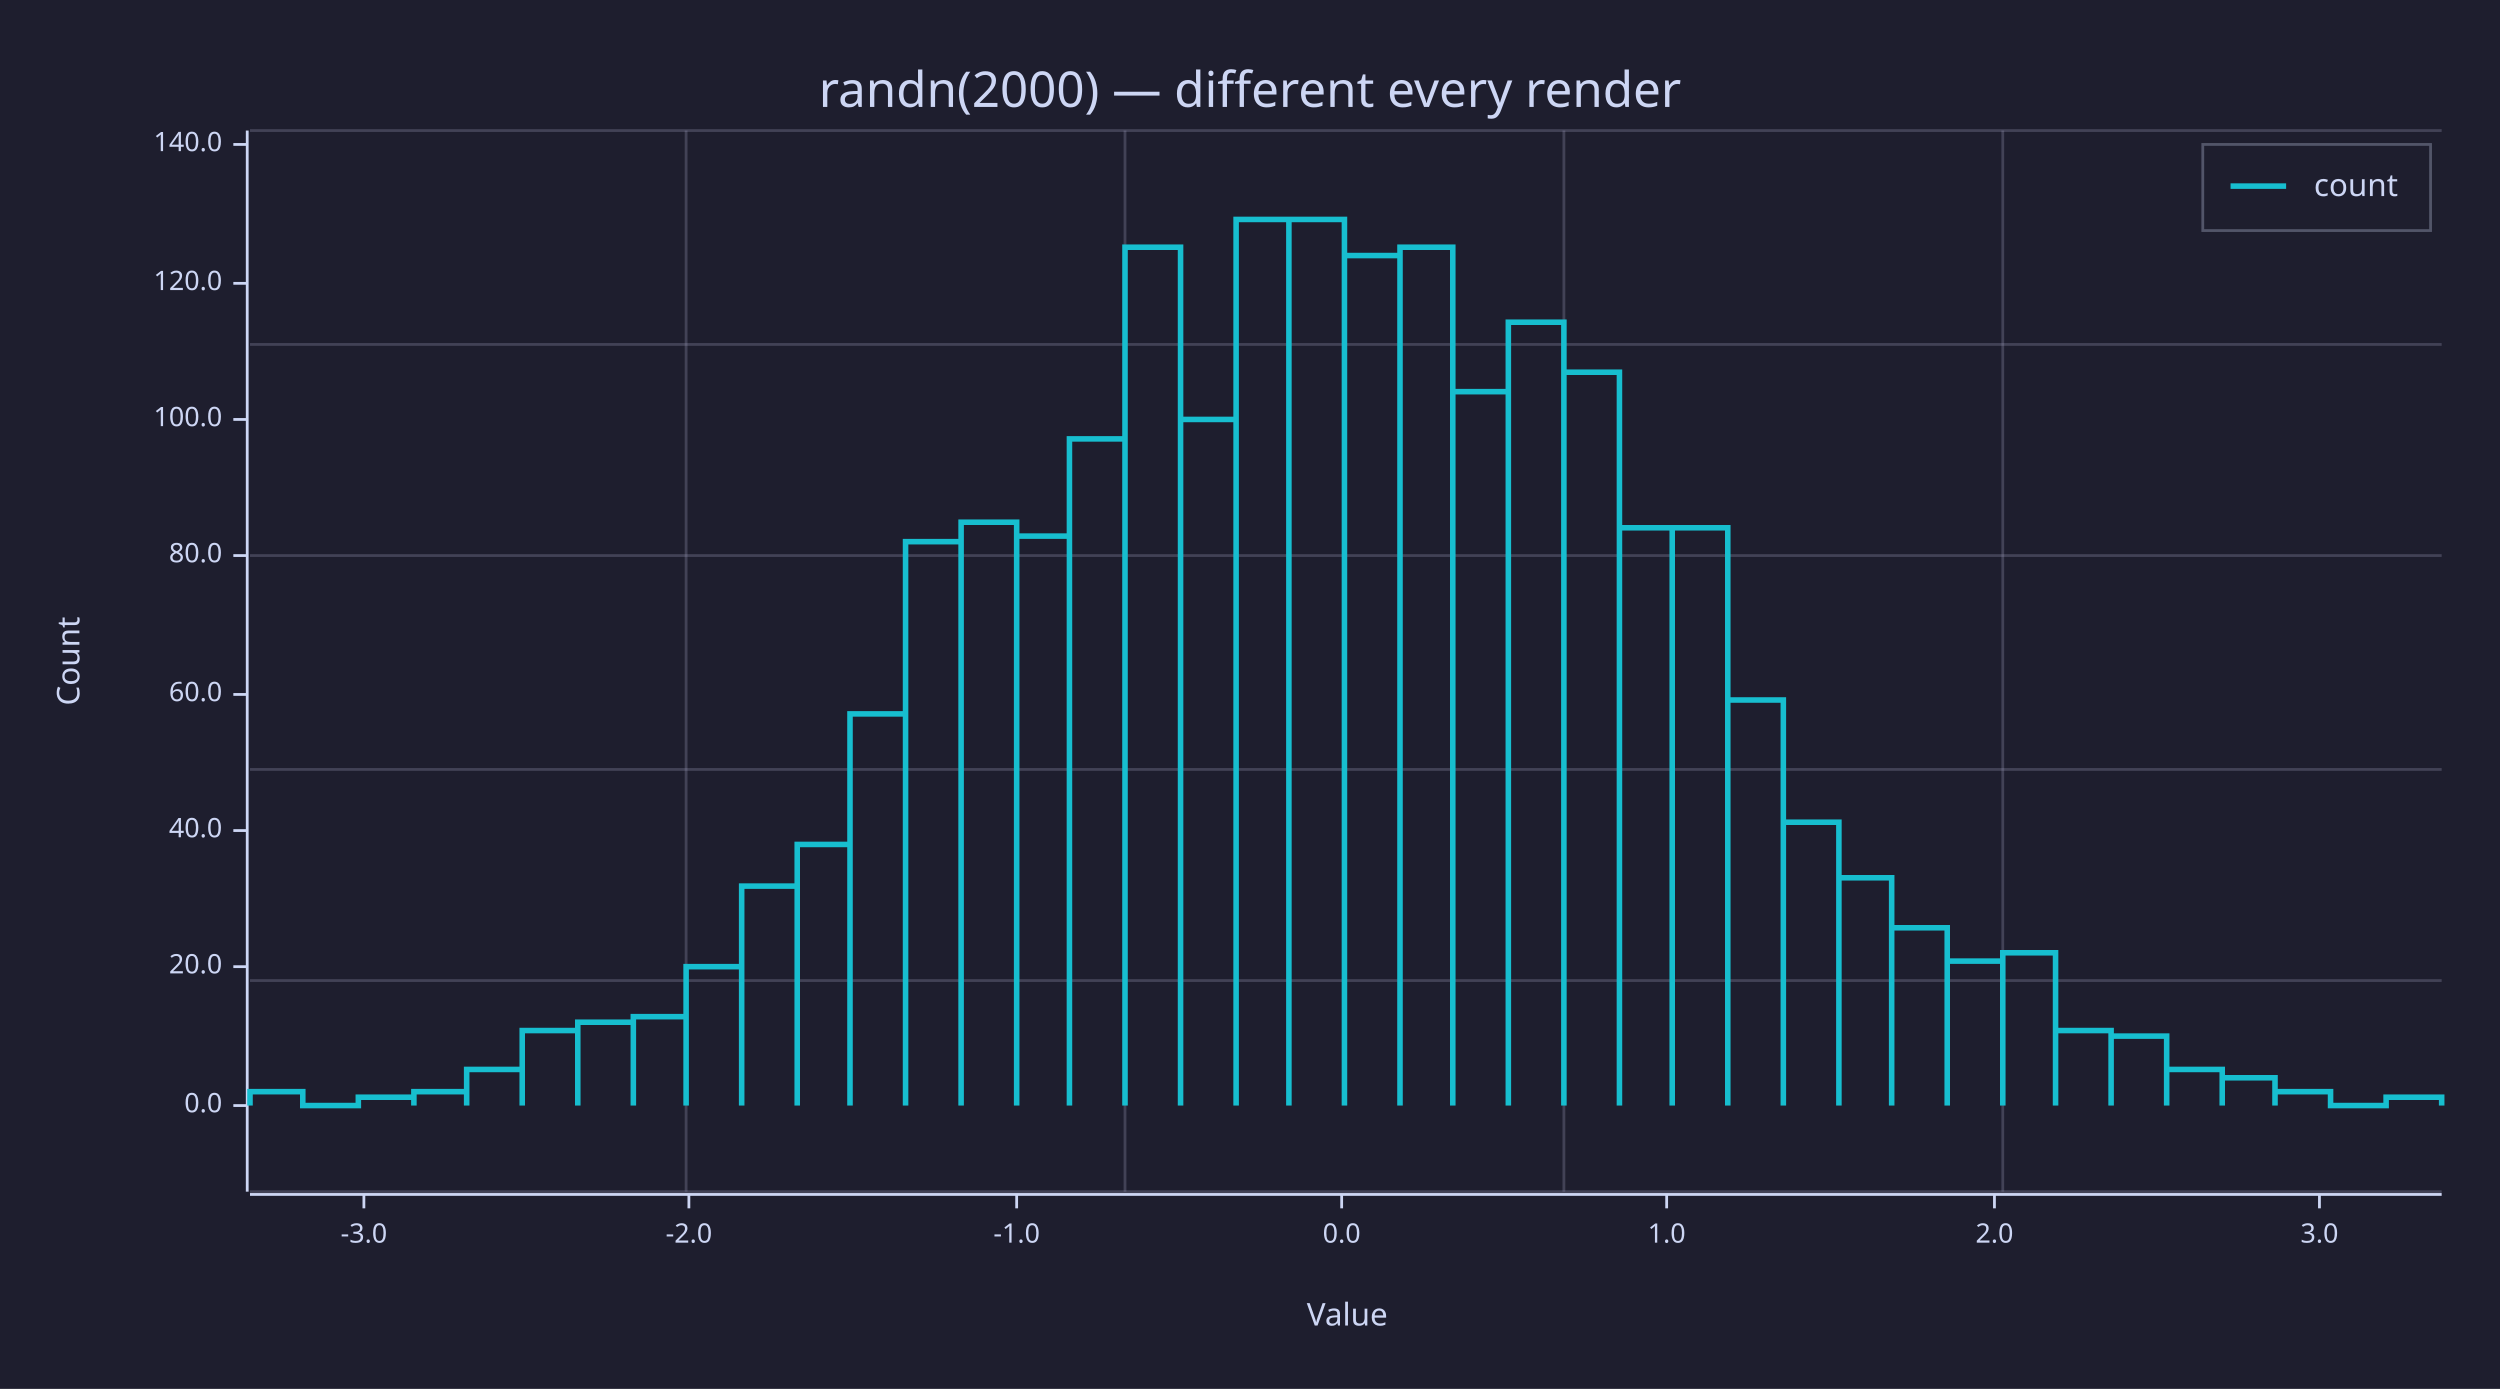
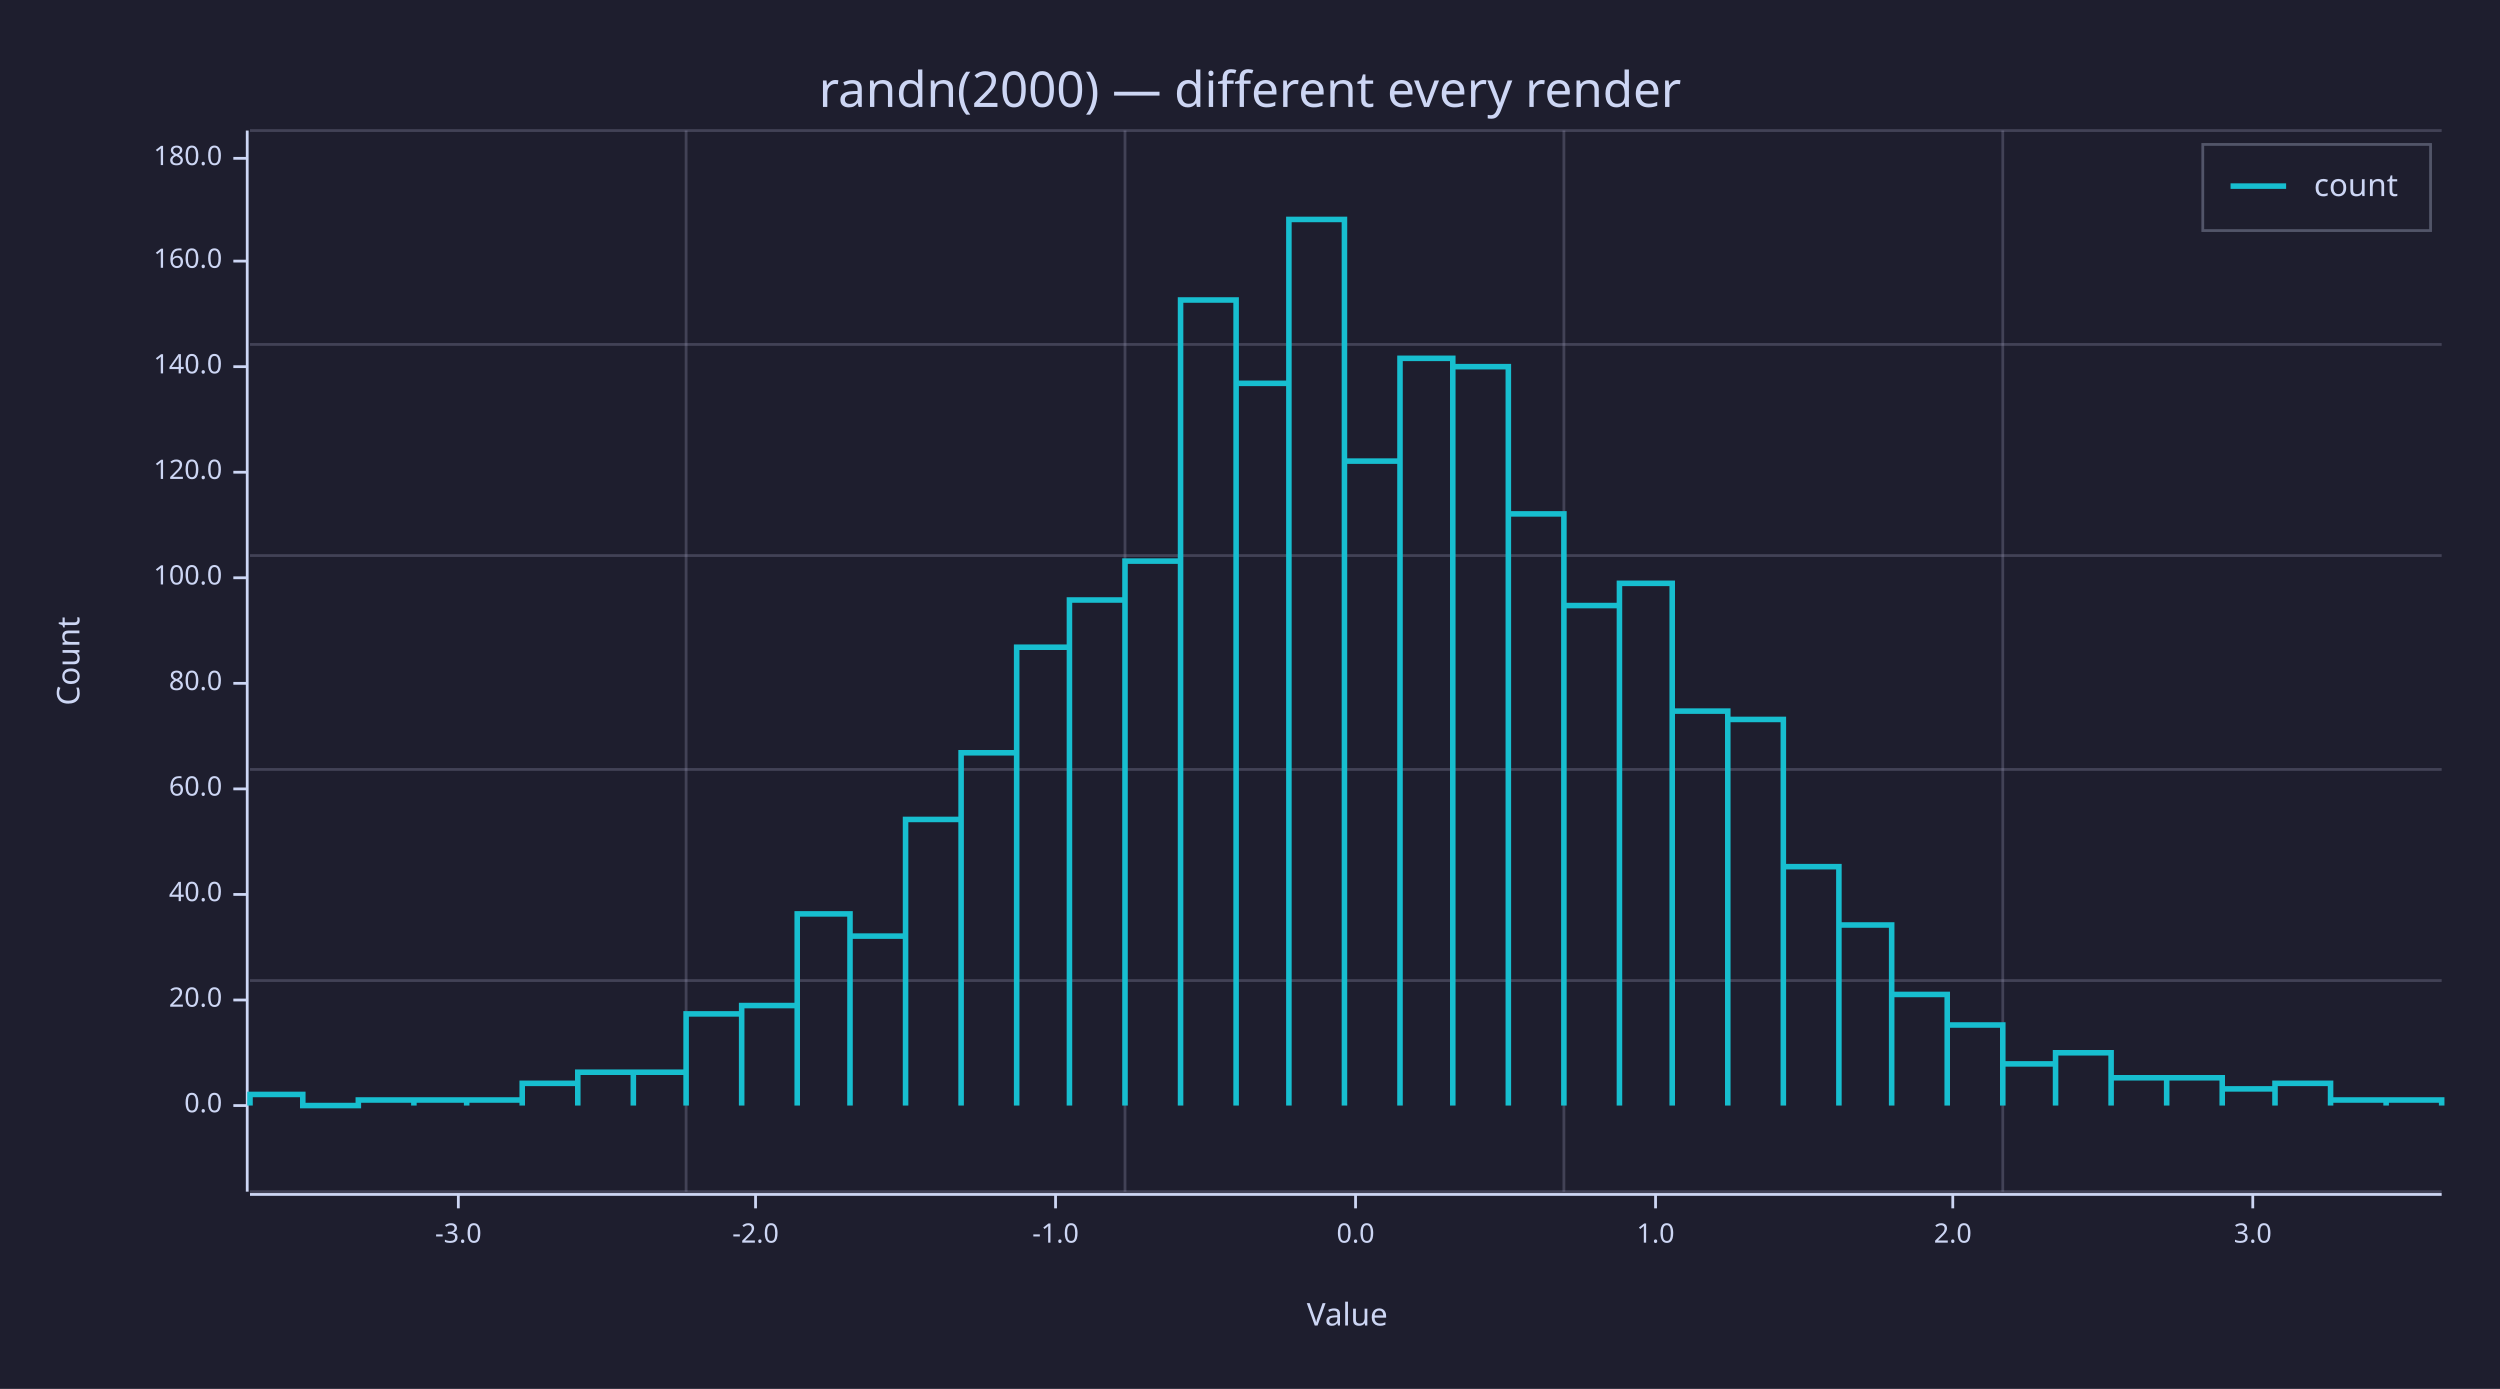
<svg xmlns="http://www.w3.org/2000/svg" width="900" height="500" viewBox="0 0 900 500">
  <rect x="0" y="0" width="900" height="500" opacity="1" fill="#1E1E2E" stroke="none" />
  <text x="450" y="25" dy="0.76em" text-anchor="middle" font-family="sans-serif" font-size="17.742" opacity="1" fill="#CDD6F4">
randn(2000) — different every render
</text>
  <text x="20" y="238" dy="0.76em" text-anchor="middle" font-family="sans-serif" font-size="11.29" opacity="1" fill="#CDD6F4" transform="rotate(270, 20, 238)">
Count
</text>
  <text x="485" y="480" dy="-0.5ex" text-anchor="middle" font-family="sans-serif" font-size="11.29" opacity="1" fill="#CDD6F4">
Value
</text>
  <polyline fill="none" opacity="1" stroke="#CDD6F4" stroke-width="1" points="89,47 89,429 " />
  <text x="80" y="398" dy="0.5ex" text-anchor="end" font-family="sans-serif" font-size="9.677" opacity="1" fill="#CDD6F4">
0.0
</text>
  <polyline fill="none" opacity="1" stroke="#CDD6F4" stroke-width="1" points="84,398 89,398 " />
-   <text x="80" y="348" dy="0.5ex" text-anchor="end" font-family="sans-serif" font-size="9.677" opacity="1" fill="#CDD6F4">
+   <text x="80" y="360" dy="0.5ex" text-anchor="end" font-family="sans-serif" font-size="9.677" opacity="1" fill="#CDD6F4">
20.0
</text>
-   <polyline fill="none" opacity="1" stroke="#CDD6F4" stroke-width="1" points="84,348 89,348 " />
-   <text x="80" y="299" dy="0.5ex" text-anchor="end" font-family="sans-serif" font-size="9.677" opacity="1" fill="#CDD6F4">
+   <polyline fill="none" opacity="1" stroke="#CDD6F4" stroke-width="1" points="84,360 89,360 " />
+   <text x="80" y="322" dy="0.5ex" text-anchor="end" font-family="sans-serif" font-size="9.677" opacity="1" fill="#CDD6F4">
40.0
</text>
-   <polyline fill="none" opacity="1" stroke="#CDD6F4" stroke-width="1" points="84,299 89,299 " />
-   <text x="80" y="250" dy="0.5ex" text-anchor="end" font-family="sans-serif" font-size="9.677" opacity="1" fill="#CDD6F4">
+   <polyline fill="none" opacity="1" stroke="#CDD6F4" stroke-width="1" points="84,322 89,322 " />
+   <text x="80" y="284" dy="0.5ex" text-anchor="end" font-family="sans-serif" font-size="9.677" opacity="1" fill="#CDD6F4">
60.0
</text>
-   <polyline fill="none" opacity="1" stroke="#CDD6F4" stroke-width="1" points="84,250 89,250 " />
-   <text x="80" y="200" dy="0.5ex" text-anchor="end" font-family="sans-serif" font-size="9.677" opacity="1" fill="#CDD6F4">
+   <polyline fill="none" opacity="1" stroke="#CDD6F4" stroke-width="1" points="84,284 89,284 " />
+   <text x="80" y="246" dy="0.5ex" text-anchor="end" font-family="sans-serif" font-size="9.677" opacity="1" fill="#CDD6F4">
80.0
</text>
-   <polyline fill="none" opacity="1" stroke="#CDD6F4" stroke-width="1" points="84,200 89,200 " />
-   <text x="80" y="151" dy="0.5ex" text-anchor="end" font-family="sans-serif" font-size="9.677" opacity="1" fill="#CDD6F4">
+   <polyline fill="none" opacity="1" stroke="#CDD6F4" stroke-width="1" points="84,246 89,246 " />
+   <text x="80" y="208" dy="0.5ex" text-anchor="end" font-family="sans-serif" font-size="9.677" opacity="1" fill="#CDD6F4">
100.0
</text>
-   <polyline fill="none" opacity="1" stroke="#CDD6F4" stroke-width="1" points="84,151 89,151 " />
-   <text x="80" y="102" dy="0.5ex" text-anchor="end" font-family="sans-serif" font-size="9.677" opacity="1" fill="#CDD6F4">
+   <polyline fill="none" opacity="1" stroke="#CDD6F4" stroke-width="1" points="84,208 89,208 " />
+   <text x="80" y="170" dy="0.5ex" text-anchor="end" font-family="sans-serif" font-size="9.677" opacity="1" fill="#CDD6F4">
120.0
</text>
-   <polyline fill="none" opacity="1" stroke="#CDD6F4" stroke-width="1" points="84,102 89,102 " />
-   <text x="80" y="52" dy="0.5ex" text-anchor="end" font-family="sans-serif" font-size="9.677" opacity="1" fill="#CDD6F4">
+   <polyline fill="none" opacity="1" stroke="#CDD6F4" stroke-width="1" points="84,170 89,170 " />
+   <text x="80" y="132" dy="0.5ex" text-anchor="end" font-family="sans-serif" font-size="9.677" opacity="1" fill="#CDD6F4">
140.0
</text>
-   <polyline fill="none" opacity="1" stroke="#CDD6F4" stroke-width="1" points="84,52 89,52 " />
+   <polyline fill="none" opacity="1" stroke="#CDD6F4" stroke-width="1" points="84,132 89,132 " />
+   <text x="80" y="94" dy="0.5ex" text-anchor="end" font-family="sans-serif" font-size="9.677" opacity="1" fill="#CDD6F4">
+ 160.0
+ </text>
+   <polyline fill="none" opacity="1" stroke="#CDD6F4" stroke-width="1" points="84,94 89,94 " />
+   <text x="80" y="57" dy="0.5ex" text-anchor="end" font-family="sans-serif" font-size="9.677" opacity="1" fill="#CDD6F4">
+ 180.0
+ </text>
+   <polyline fill="none" opacity="1" stroke="#CDD6F4" stroke-width="1" points="84,57 89,57 " />
  <polyline fill="none" opacity="1" stroke="#CDD6F4" stroke-width="1" points="90,430 879,430 " />
-   <text x="131" y="440" dy="0.76em" text-anchor="middle" font-family="sans-serif" font-size="9.677" opacity="1" fill="#CDD6F4">
+   <text x="165" y="440" dy="0.76em" text-anchor="middle" font-family="sans-serif" font-size="9.677" opacity="1" fill="#CDD6F4">
-3.0
</text>
-   <polyline fill="none" opacity="1" stroke="#CDD6F4" stroke-width="1" points="131,430 131,435 " />
-   <text x="248" y="440" dy="0.76em" text-anchor="middle" font-family="sans-serif" font-size="9.677" opacity="1" fill="#CDD6F4">
+   <polyline fill="none" opacity="1" stroke="#CDD6F4" stroke-width="1" points="165,430 165,435 " />
+   <text x="272" y="440" dy="0.76em" text-anchor="middle" font-family="sans-serif" font-size="9.677" opacity="1" fill="#CDD6F4">
-2.0
</text>
-   <polyline fill="none" opacity="1" stroke="#CDD6F4" stroke-width="1" points="248,430 248,435 " />
-   <text x="366" y="440" dy="0.76em" text-anchor="middle" font-family="sans-serif" font-size="9.677" opacity="1" fill="#CDD6F4">
+   <polyline fill="none" opacity="1" stroke="#CDD6F4" stroke-width="1" points="272,430 272,435 " />
+   <text x="380" y="440" dy="0.76em" text-anchor="middle" font-family="sans-serif" font-size="9.677" opacity="1" fill="#CDD6F4">
-1.0
</text>
-   <polyline fill="none" opacity="1" stroke="#CDD6F4" stroke-width="1" points="366,430 366,435 " />
-   <text x="483" y="440" dy="0.76em" text-anchor="middle" font-family="sans-serif" font-size="9.677" opacity="1" fill="#CDD6F4">
+   <polyline fill="none" opacity="1" stroke="#CDD6F4" stroke-width="1" points="380,430 380,435 " />
+   <text x="488" y="440" dy="0.76em" text-anchor="middle" font-family="sans-serif" font-size="9.677" opacity="1" fill="#CDD6F4">
0.0
</text>
-   <polyline fill="none" opacity="1" stroke="#CDD6F4" stroke-width="1" points="483,430 483,435 " />
-   <text x="600" y="440" dy="0.76em" text-anchor="middle" font-family="sans-serif" font-size="9.677" opacity="1" fill="#CDD6F4">
+   <polyline fill="none" opacity="1" stroke="#CDD6F4" stroke-width="1" points="488,430 488,435 " />
+   <text x="596" y="440" dy="0.76em" text-anchor="middle" font-family="sans-serif" font-size="9.677" opacity="1" fill="#CDD6F4">
1.0
</text>
-   <polyline fill="none" opacity="1" stroke="#CDD6F4" stroke-width="1" points="600,430 600,435 " />
-   <text x="718" y="440" dy="0.76em" text-anchor="middle" font-family="sans-serif" font-size="9.677" opacity="1" fill="#CDD6F4">
+   <polyline fill="none" opacity="1" stroke="#CDD6F4" stroke-width="1" points="596,430 596,435 " />
+   <text x="703" y="440" dy="0.76em" text-anchor="middle" font-family="sans-serif" font-size="9.677" opacity="1" fill="#CDD6F4">
2.0
</text>
-   <polyline fill="none" opacity="1" stroke="#CDD6F4" stroke-width="1" points="718,430 718,435 " />
-   <text x="835" y="440" dy="0.76em" text-anchor="middle" font-family="sans-serif" font-size="9.677" opacity="1" fill="#CDD6F4">
+   <polyline fill="none" opacity="1" stroke="#CDD6F4" stroke-width="1" points="703,430 703,435 " />
+   <text x="811" y="440" dy="0.76em" text-anchor="middle" font-family="sans-serif" font-size="9.677" opacity="1" fill="#CDD6F4">
3.0
</text>
-   <polyline fill="none" opacity="1" stroke="#CDD6F4" stroke-width="1" points="835,430 835,435 " />
+   <polyline fill="none" opacity="1" stroke="#CDD6F4" stroke-width="1" points="811,430 811,435 " />
  <polyline fill="none" opacity="0.3" stroke="#9696B4" stroke-width="1" points="90,429 879,429 " />
  <polyline fill="none" opacity="0.3" stroke="#9696B4" stroke-width="1" points="90,353 879,353 " />
  <polyline fill="none" opacity="0.3" stroke="#9696B4" stroke-width="1" points="90,277 879,277 " />
  <polyline fill="none" opacity="0.3" stroke="#9696B4" stroke-width="1" points="90,200 879,200 " />
  <polyline fill="none" opacity="0.3" stroke="#9696B4" stroke-width="1" points="90,124 879,124 " />
  <polyline fill="none" opacity="0.3" stroke="#9696B4" stroke-width="1" points="90,47 879,47 " />
  <polyline fill="none" opacity="0.3" stroke="#9696B4" stroke-width="1" points="247,429 247,47 " />
  <polyline fill="none" opacity="0.3" stroke="#9696B4" stroke-width="1" points="405,429 405,47 " />
  <polyline fill="none" opacity="0.3" stroke="#9696B4" stroke-width="1" points="563,429 563,47 " />
  <polyline fill="none" opacity="0.3" stroke="#9696B4" stroke-width="1" points="721,429 721,47 " />
-   <polyline fill="none" opacity="1" stroke="#17BECF" stroke-width="2" points="90,398 90,393 109,393 109,398 109,398 109,398 129,398 129,398 129,398 129,395 149,395 149,398 149,398 149,393 168,393 168,398 168,398 168,385 188,385 188,398 188,398 188,371 208,371 208,398 208,398 208,368 228,368 228,398 228,398 228,366 247,366 247,398 247,398 247,348 267,348 267,398 267,398 267,319 287,319 287,398 287,398 287,304 306,304 306,398 306,398 306,257 326,257 326,398 326,398 326,195 346,195 346,398 346,398 346,188 366,188 366,398 366,398 366,193 385,193 385,398 385,398 385,158 405,158 405,398 405,398 405,89 425,89 425,398 425,398 425,151 445,151 445,398 445,398 445,79 464,79 464,398 464,398 464,79 484,79 484,398 484,398 484,92 504,92 504,398 504,398 504,89 523,89 523,398 523,398 523,141 543,141 543,398 543,398 543,116 563,116 563,398 563,398 563,134 583,134 583,398 583,398 583,190 602,190 602,398 602,398 602,190 622,190 622,398 622,398 622,252 642,252 642,398 642,398 642,296 662,296 662,398 662,398 662,316 681,316 681,398 681,398 681,334 701,334 701,398 701,398 701,346 721,346 721,398 721,398 721,343 740,343 740,398 740,398 740,371 760,371 760,398 760,398 760,373 780,373 780,398 780,398 780,385 800,385 800,398 800,398 800,388 819,388 819,398 819,398 819,393 839,393 839,398 839,398 839,398 859,398 859,398 859,398 859,395 879,395 879,398 " />
+   <polyline fill="none" opacity="1" stroke="#17BECF" stroke-width="2" points="90,398 90,394 109,394 109,398 109,398 109,398 129,398 129,398 129,398 129,396 149,396 149,398 149,398 149,396 168,396 168,398 168,398 168,396 188,396 188,398 188,398 188,390 208,390 208,398 208,398 208,386 228,386 228,398 228,398 228,386 247,386 247,398 247,398 247,365 267,365 267,398 267,398 267,362 287,362 287,398 287,398 287,329 306,329 306,398 306,398 306,337 326,337 326,398 326,398 326,295 346,295 346,398 346,398 346,271 366,271 366,398 366,398 366,233 385,233 385,398 385,398 385,216 405,216 405,398 405,398 405,202 425,202 425,398 425,398 425,108 445,108 445,398 445,398 445,138 464,138 464,398 464,398 464,79 484,79 484,398 484,398 484,166 504,166 504,398 504,398 504,129 523,129 523,398 523,398 523,132 543,132 543,398 543,398 543,185 563,185 563,398 563,398 563,218 583,218 583,398 583,398 583,210 602,210 602,398 602,398 602,256 622,256 622,398 622,398 622,259 642,259 642,398 642,398 642,312 662,312 662,398 662,398 662,333 681,333 681,398 681,398 681,358 701,358 701,398 701,398 701,369 721,369 721,398 721,398 721,383 740,383 740,398 740,398 740,379 760,379 760,398 760,398 760,388 780,388 780,398 780,398 780,388 800,388 800,398 800,398 800,392 819,392 819,398 819,398 819,390 839,390 839,398 839,398 839,396 859,396 859,398 859,398 859,396 879,396 879,398 " />
  <rect x="793" y="52" width="82" height="31" opacity="0.85" fill="#1E1E2E" stroke="none" />
  <rect x="793" y="52" width="82" height="31" opacity="0.3" fill="none" stroke="#CDD6F4" />
  <text x="833" y="62" dy="0.76em" text-anchor="start" font-family="sans-serif" font-size="11.29" opacity="1" fill="#CDD6F4">
count
</text>
  <polyline fill="none" opacity="1" stroke="#17BECF" stroke-width="2" points="803,67 823,67 " />
</svg>
